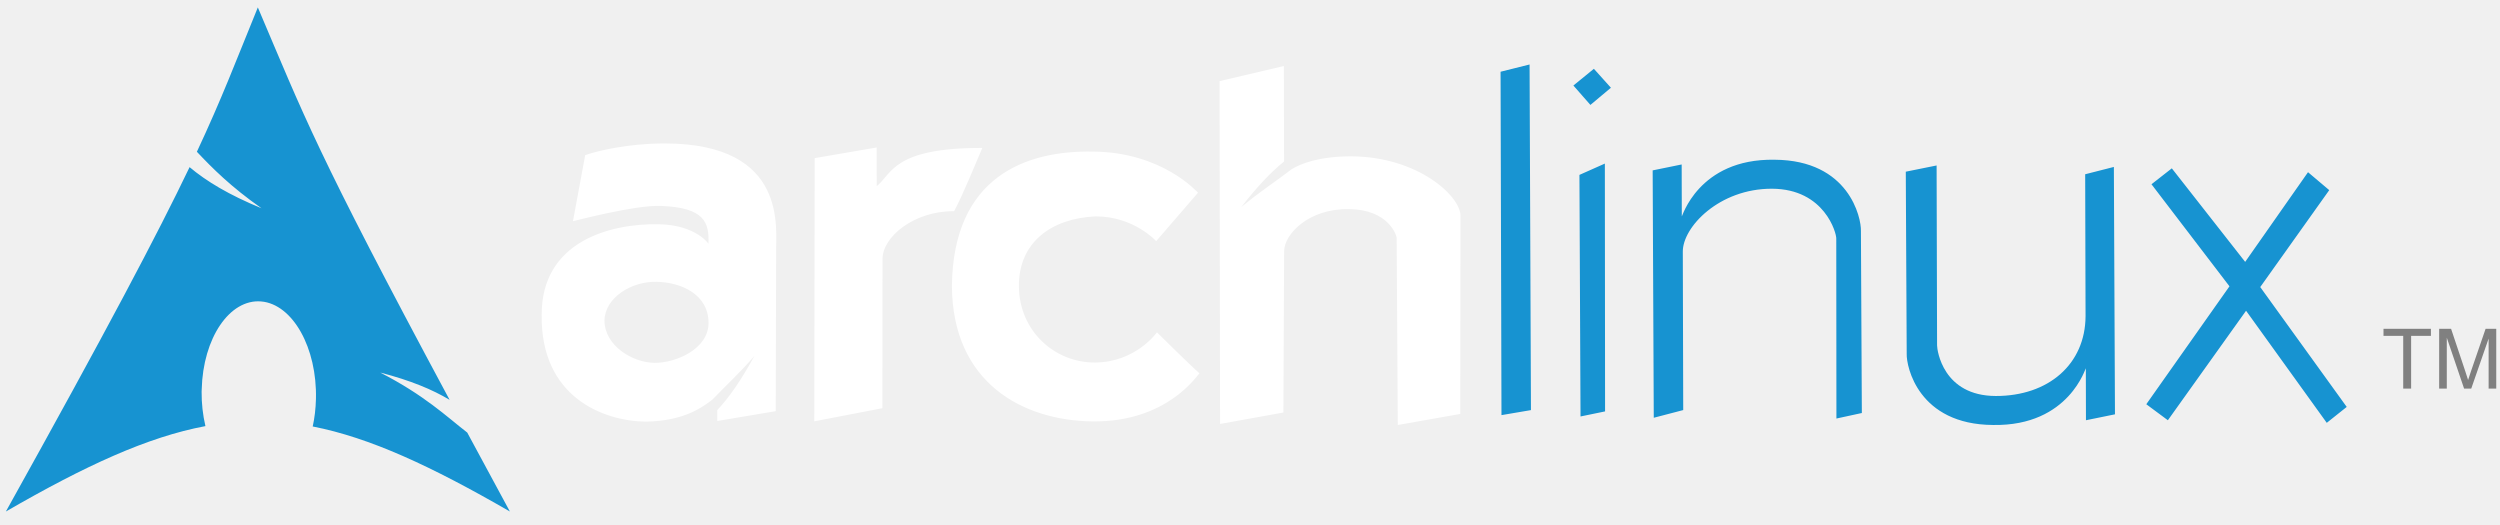
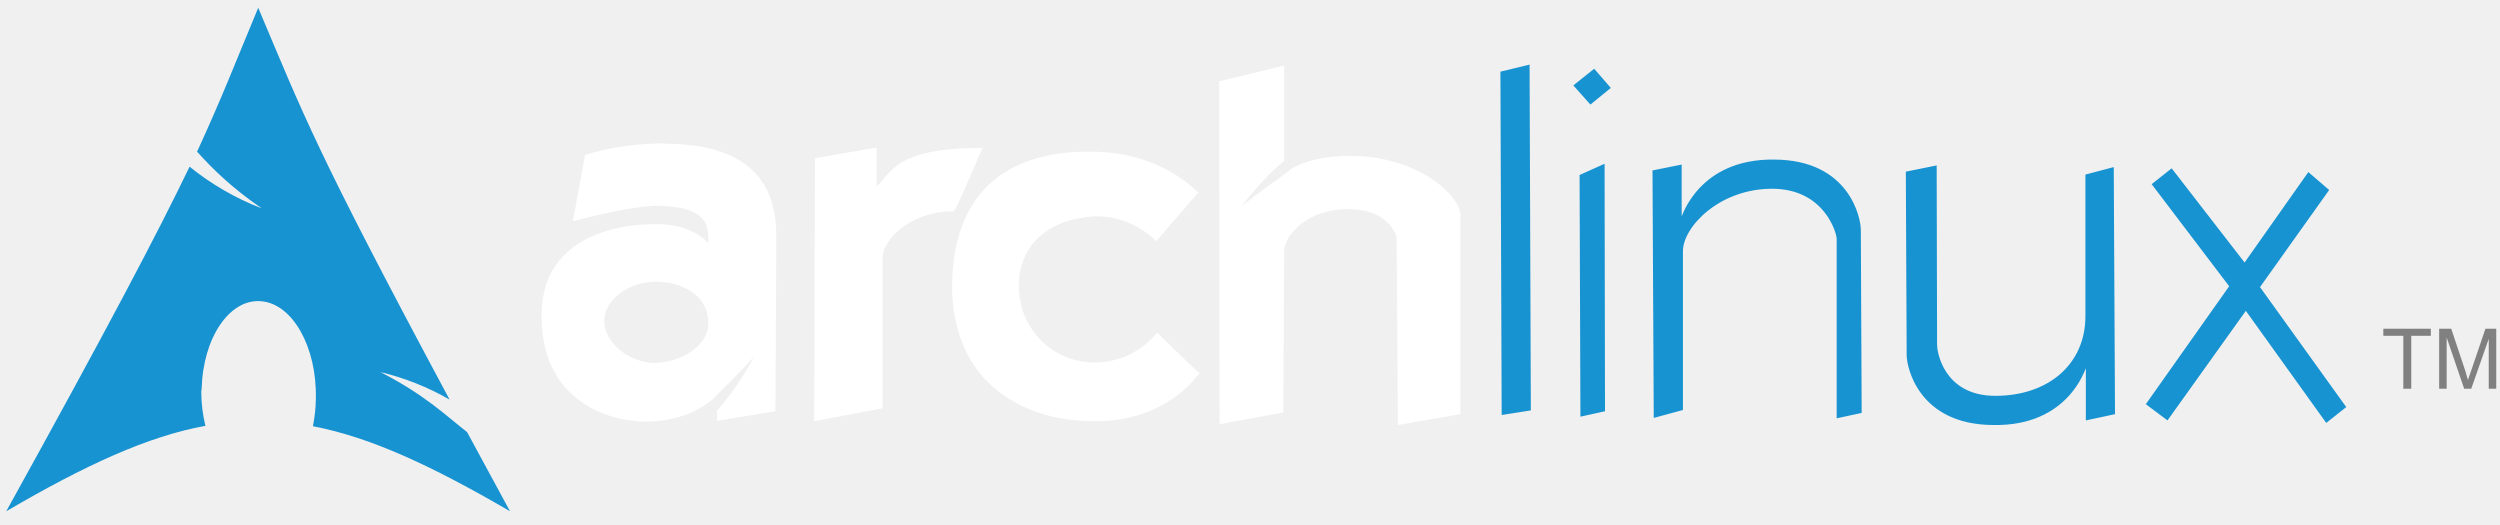
- <svg xmlns="http://www.w3.org/2000/svg" version="1" width="600" height="126">
-   <path d="M159.568 34.427c-8.89-.014-16.267 1.809-19.12 2.803l-2.937 15.857c-.007.058 14.617-3.9 21.059-3.667 10.665.383 11.646 4.076 11.46 9.06.182.292-2.752-4.503-11.979-4.664-11.64-.2-28.069 4.122-28.046 21.692-.314 19.765 14.764 25.579 25.032 25.686 9.232-.168 13.563-3.496 15.934-5.28 3.115-3.257 6.679-6.532 10.078-10.462-3.216 5.844-6.005 9.884-8.907 12.977v2.611l14.033-2.361.096-38.144c-.143-5.399 3.096-26.057-26.703-26.108zm-2.016 33.21c5.817.08 12.488 2.948 12.497 9.849.03 6.277-7.863 9.651-12.996 9.598-5.135-.053-11.949-4.036-11.979-10.155.099-5.47 6.426-9.432 12.478-9.291zm37.972-29.685l-.095 63.166 16.348-3.15.027-35.814c.004-5.333 7.62-11.564 17.178-11.464 2.028-3.67 5.84-13.05 6.77-15.183-21.351-.051-21.623 6.137-25.336 9.18-.04-5.806-.013-9.292-.013-9.292l-14.879 2.557zm92.002 8.292c-.158-.074-8.526-9.788-25.35-9.864-15.758-.262-33.433 5.847-33.716 32.27.138 23.232 16.979 32.311 33.805 32.488 18.007.187 25.172-11.26 25.602-11.543-2.149-1.863-10.196-9.837-10.196-9.837s-5.027 7.157-14.779 7.248c-9.755.093-18.234-7.54-18.354-18.189-.125-10.65 7.795-16.419 18.427-16.885 9.205-.002 14.516 5.943 14.516 5.943zm20.606-30.399l-15.434 3.628.115 82.277 15.204-2.745.172-38.72c.033-4.06 5.874-10.295 15.626-10.097 9.325.097 11.41 6.215 11.384 6.988l.269 44.824 14.993-2.65.057-47.53c.099-4.574-10.018-14.233-26.28-14.302-7.729.012-12.009 1.762-14.187 3.052-3.726 2.879-7.985 5.637-12.17 9.157 3.869-4.97 7.117-8.407 10.29-10.961l-.04-22.921z" fill="#fff" fill-rule="evenodd" />
-   <path d="M360.136 17.218l6.962-1.742.33 82.95-7.074 1.204zm18.928 24.757l6.101-2.716.052 59.478-5.892 1.217zm-1.45-21.448l4.92-4.015 4.086 4.547-4.921 4.121zm19.024 20.365l6.962-1.421.033 12.434c.001.534 3.823-13.89 22.258-13.57 17.9.1 20.827 13.957 20.73 17.064l.221 43.725-6.102 1.324-.035-43.189c.07-1.261-2.79-11.927-15.439-11.966-12.646-.037-21.409 9.186-21.393 15.078l.1 38.047-7.07 1.847zm110.954 58.546l-6.962 1.42-.033-12.433c-.001-.534-3.825 13.89-22.258 13.57-17.9-.1-20.827-13.957-20.73-17.064l-.221-43.725 7.397-1.494.114 43.19c.003 1.18 1.416 12.096 14.065 12.135 12.646.037 21.506-7.616 21.569-19.139l-.09-34.076 6.885-1.757zm13.645-59.037l-4.882 3.82 18.717 24.494-19.963 28.3 5.179 3.843 18.766-26.28 19.368 26.902 4.791-3.82-20.757-28.765 16.56-23.262-5.092-4.305-15.085 21.525zM61.88 1.778c-5.385 13.203-8.633 21.839-14.629 34.649 3.676 3.896 8.188 8.434 15.516 13.559-7.878-3.242-13.252-6.497-17.267-9.874-7.673 16.011-19.695 38.818-44.09 82.65 19.174-11.068 34.037-17.893 47.889-20.497a35.103 35.103 0 0 1-.91-8.213l.023-.614c.304-12.284 6.694-21.73 14.264-21.09 7.57.642 13.454 11.126 13.15 23.41-.058 2.312-.319 4.536-.774 6.598 13.701 2.68 28.405 9.487 47.32 20.407-3.73-6.866-7.059-13.056-10.238-18.95-5.007-3.882-10.23-8.933-20.884-14.402 7.323 1.903 12.566 4.099 16.653 6.552C75.58 35.786 72.963 27.79 61.88 1.778z" fill="#1793d1" fill-rule="evenodd" />
-   <path d="M576.771 93.265V80.603h-4.73v-1.695h11.38v1.695h-4.75v12.662h-1.9m8.629 0V78.908h2.859l3.398 10.166c.314.947.542 1.655.686 2.125.163-.522.418-1.29.764-2.301l3.437-9.99h2.556v14.357h-1.831V81.25l-4.172 12.016h-1.714l-4.152-12.222v12.222h-1.832" font-weight="400" font-size="8.441" font-family="DejaVu Sans Mono" fill="gray" />
+ <svg xmlns="http://www.w3.org/2000/svg" width="600" height="126" viewBox="0 0 600 126" version="1">
+   <path fill="#fff" fill-rule="evenodd" d="M159.6 34.4c-9 0-16.3 1.8-19.2 2.8l-2.9 15.9s14.6-4 21-3.7c10.7.4 11.7 4.1 11.5 9 .2.4-2.7-4.4-12-4.6-11.6-.2-28 4.1-28 21.7-.3 19.8 14.8 25.6 25 25.7 9.3-.2 13.6-3.5 16-5.3 3-3.2 6.7-6.5 10-10.4a63 63 0 0 1-8.9 13v2.5l14-2.3.2-38.2c-.2-5.4 3-26-26.7-26zm-2 33.2c5.8.1 12.4 3 12.4 9.9 0 6.3-7.8 9.6-13 9.6-5 0-11.9-4-12-10.2.2-5.4 6.5-9.4 12.6-9.3zm38-29.6l-.2 63.1 16.4-3.1V62.2c0-5.4 7.6-11.6 17.2-11.5 2-3.7 5.8-13 6.8-15.2-21.4 0-21.7 6.1-25.4 9.2v-9.3L195.5 38zm92 8.2c-.2 0-8.6-9.7-25.4-9.8-15.8-.3-33.5 5.8-33.7 32.3.1 23.2 17 32.3 33.8 32.4 18 .2 25.1-11.2 25.6-11.5-2.2-1.9-10.2-9.8-10.2-9.8s-5 7.1-14.8 7.2c-9.8.1-18.2-7.5-18.4-18.2 0-10.6 7.8-16.4 18.5-16.9 9.2 0 14.5 6 14.5 6zM308 15.8l-15.4 3.7.1 82.3L308 99l.2-38.7c0-4 5.9-10.3 15.6-10.1 9.3 0 11.4 6.2 11.4 7l.3 44.8 15-2.6V51.7c.1-4.6-10-14.2-26.3-14.3-7.7 0-12 1.8-14.1 3-3.8 3-8 5.7-12.2 9.2 3.9-5 7.1-8.4 10.3-11V15.9z" />
+   <path fill="#1793d1" fill-rule="evenodd" d="M360.1 17.2l7-1.7.3 83-7 1.1zm19 24.8l6-2.7.1 59.4-5.9 1.3zm-1.5-21.5l5-4 4 4.6-4.9 4zm19 20.4l7-1.4v12.4c0 .5 3.9-13.9 22.3-13.6 17.9.1 20.8 14 20.7 17.1l.2 43.7-6 1.3V57.3c0-1.3-2.9-12-15.5-12-12.7 0-21.4 9.2-21.4 15v38.1l-7 1.9zm111 58.5l-7 1.5V88.4c0-.5-3.8 14-22.3 13.6-17.9-.1-20.8-14-20.7-17l-.2-43.8 7.4-1.5.1 43.2c0 1.2 1.4 12.1 14 12.1 12.7 0 21.6-7.6 21.6-19.1v-34l6.8-1.8zm13.6-59l-4.8 3.8L535 68.7 515 97l5.2 3.9L539 74.6l19.3 26.9 4.8-3.8-20.7-28.8L559 45.6l-5-4.3L538.7 63zM62 1.8C56.5 15 53.2 23.6 47.3 36.4c3.6 4 8.1 8.5 15.5 13.6a64.2 64.2 0 0 1-17.3-10c-7.7 16-19.7 38.8-44 82.7 19-11.1 34-18 47.8-20.5a35.1 35.1 0 0 1-1-8.2l.1-.7c.3-12.2 6.7-21.7 14.3-21 7.5.6 13.4 11 13.1 23.4 0 2.3-.3 4.5-.7 6.6 13.7 2.6 28.4 9.4 47.3 20.4l-10.3-19c-5-3.9-10.2-9-20.8-14.4a62.4 62.4 0 0 1 16.6 6.6c-32.3-60.2-35-68.2-46-94.2z" />
+   <path fill="gray" d="M576.8 93.3V80.6H572v-1.7h11.4v1.7h-4.7v12.7h-2m8.7 0V78.9h2.9l3.4 10.2.6 2.1.8-2.3 3.4-10h2.6v14.4h-1.8v-12l-4.2 12h-1.7L587.2 81v12.3h-1.8" />
</svg>
